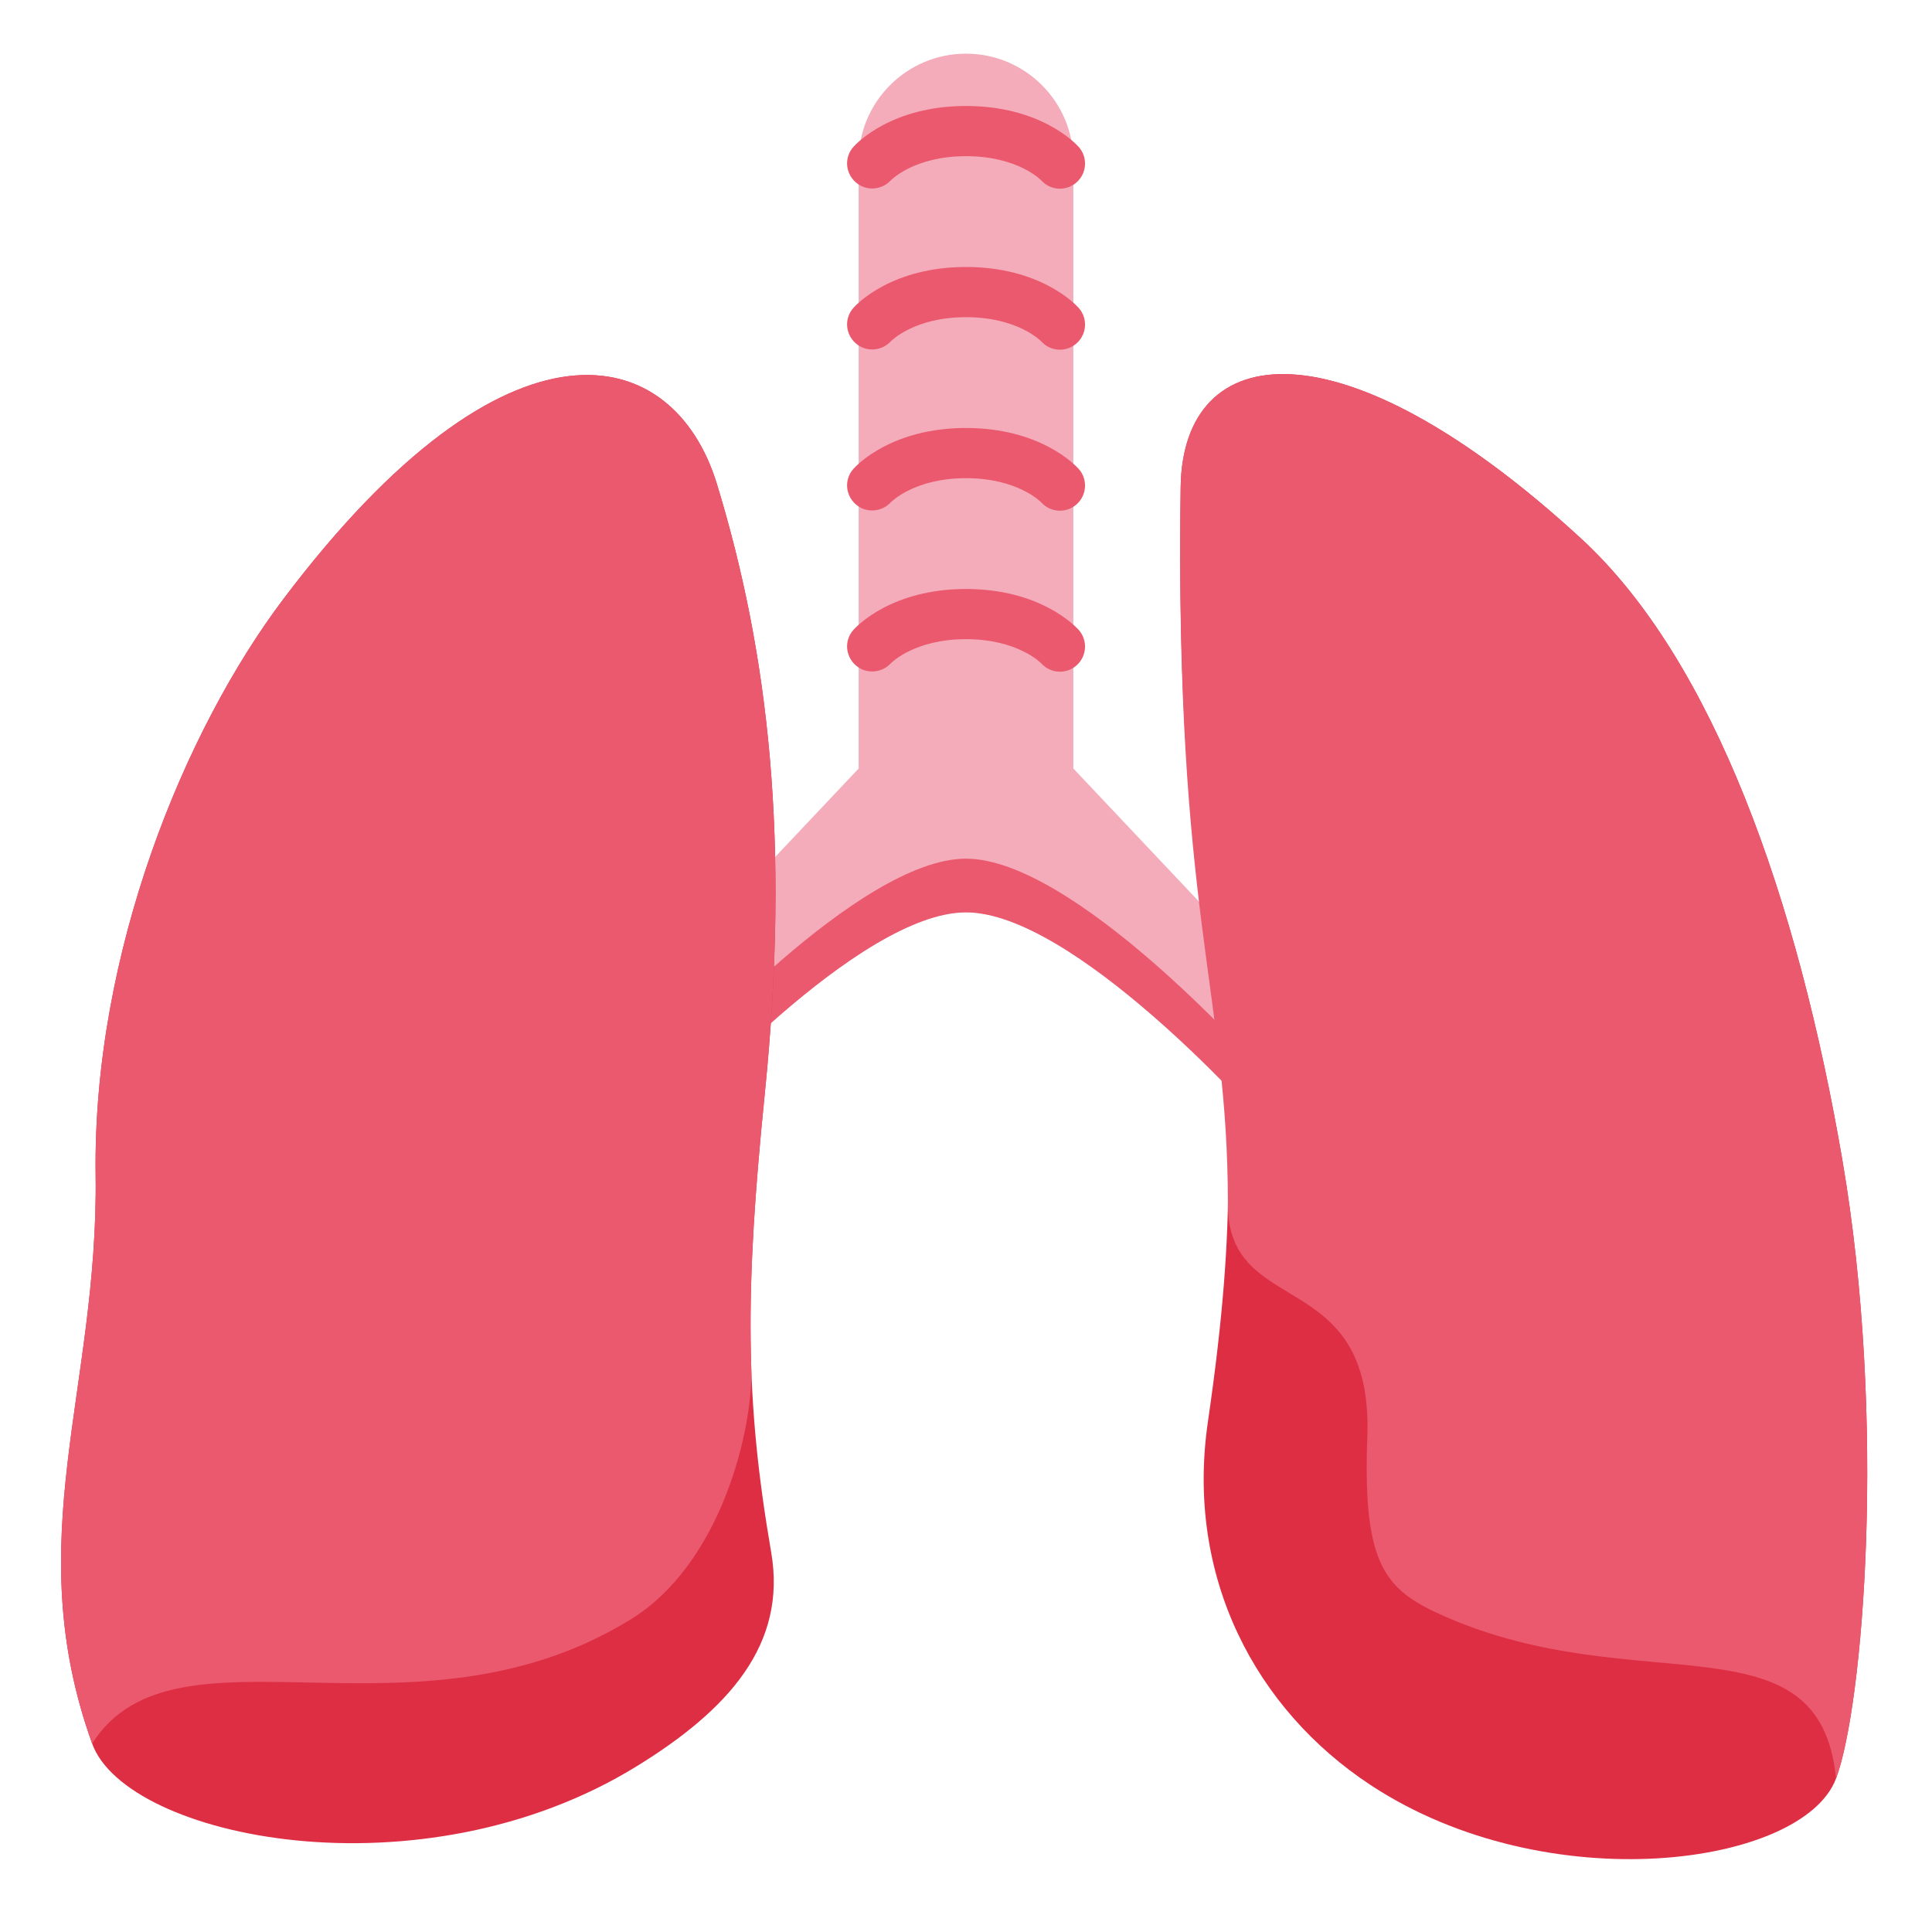
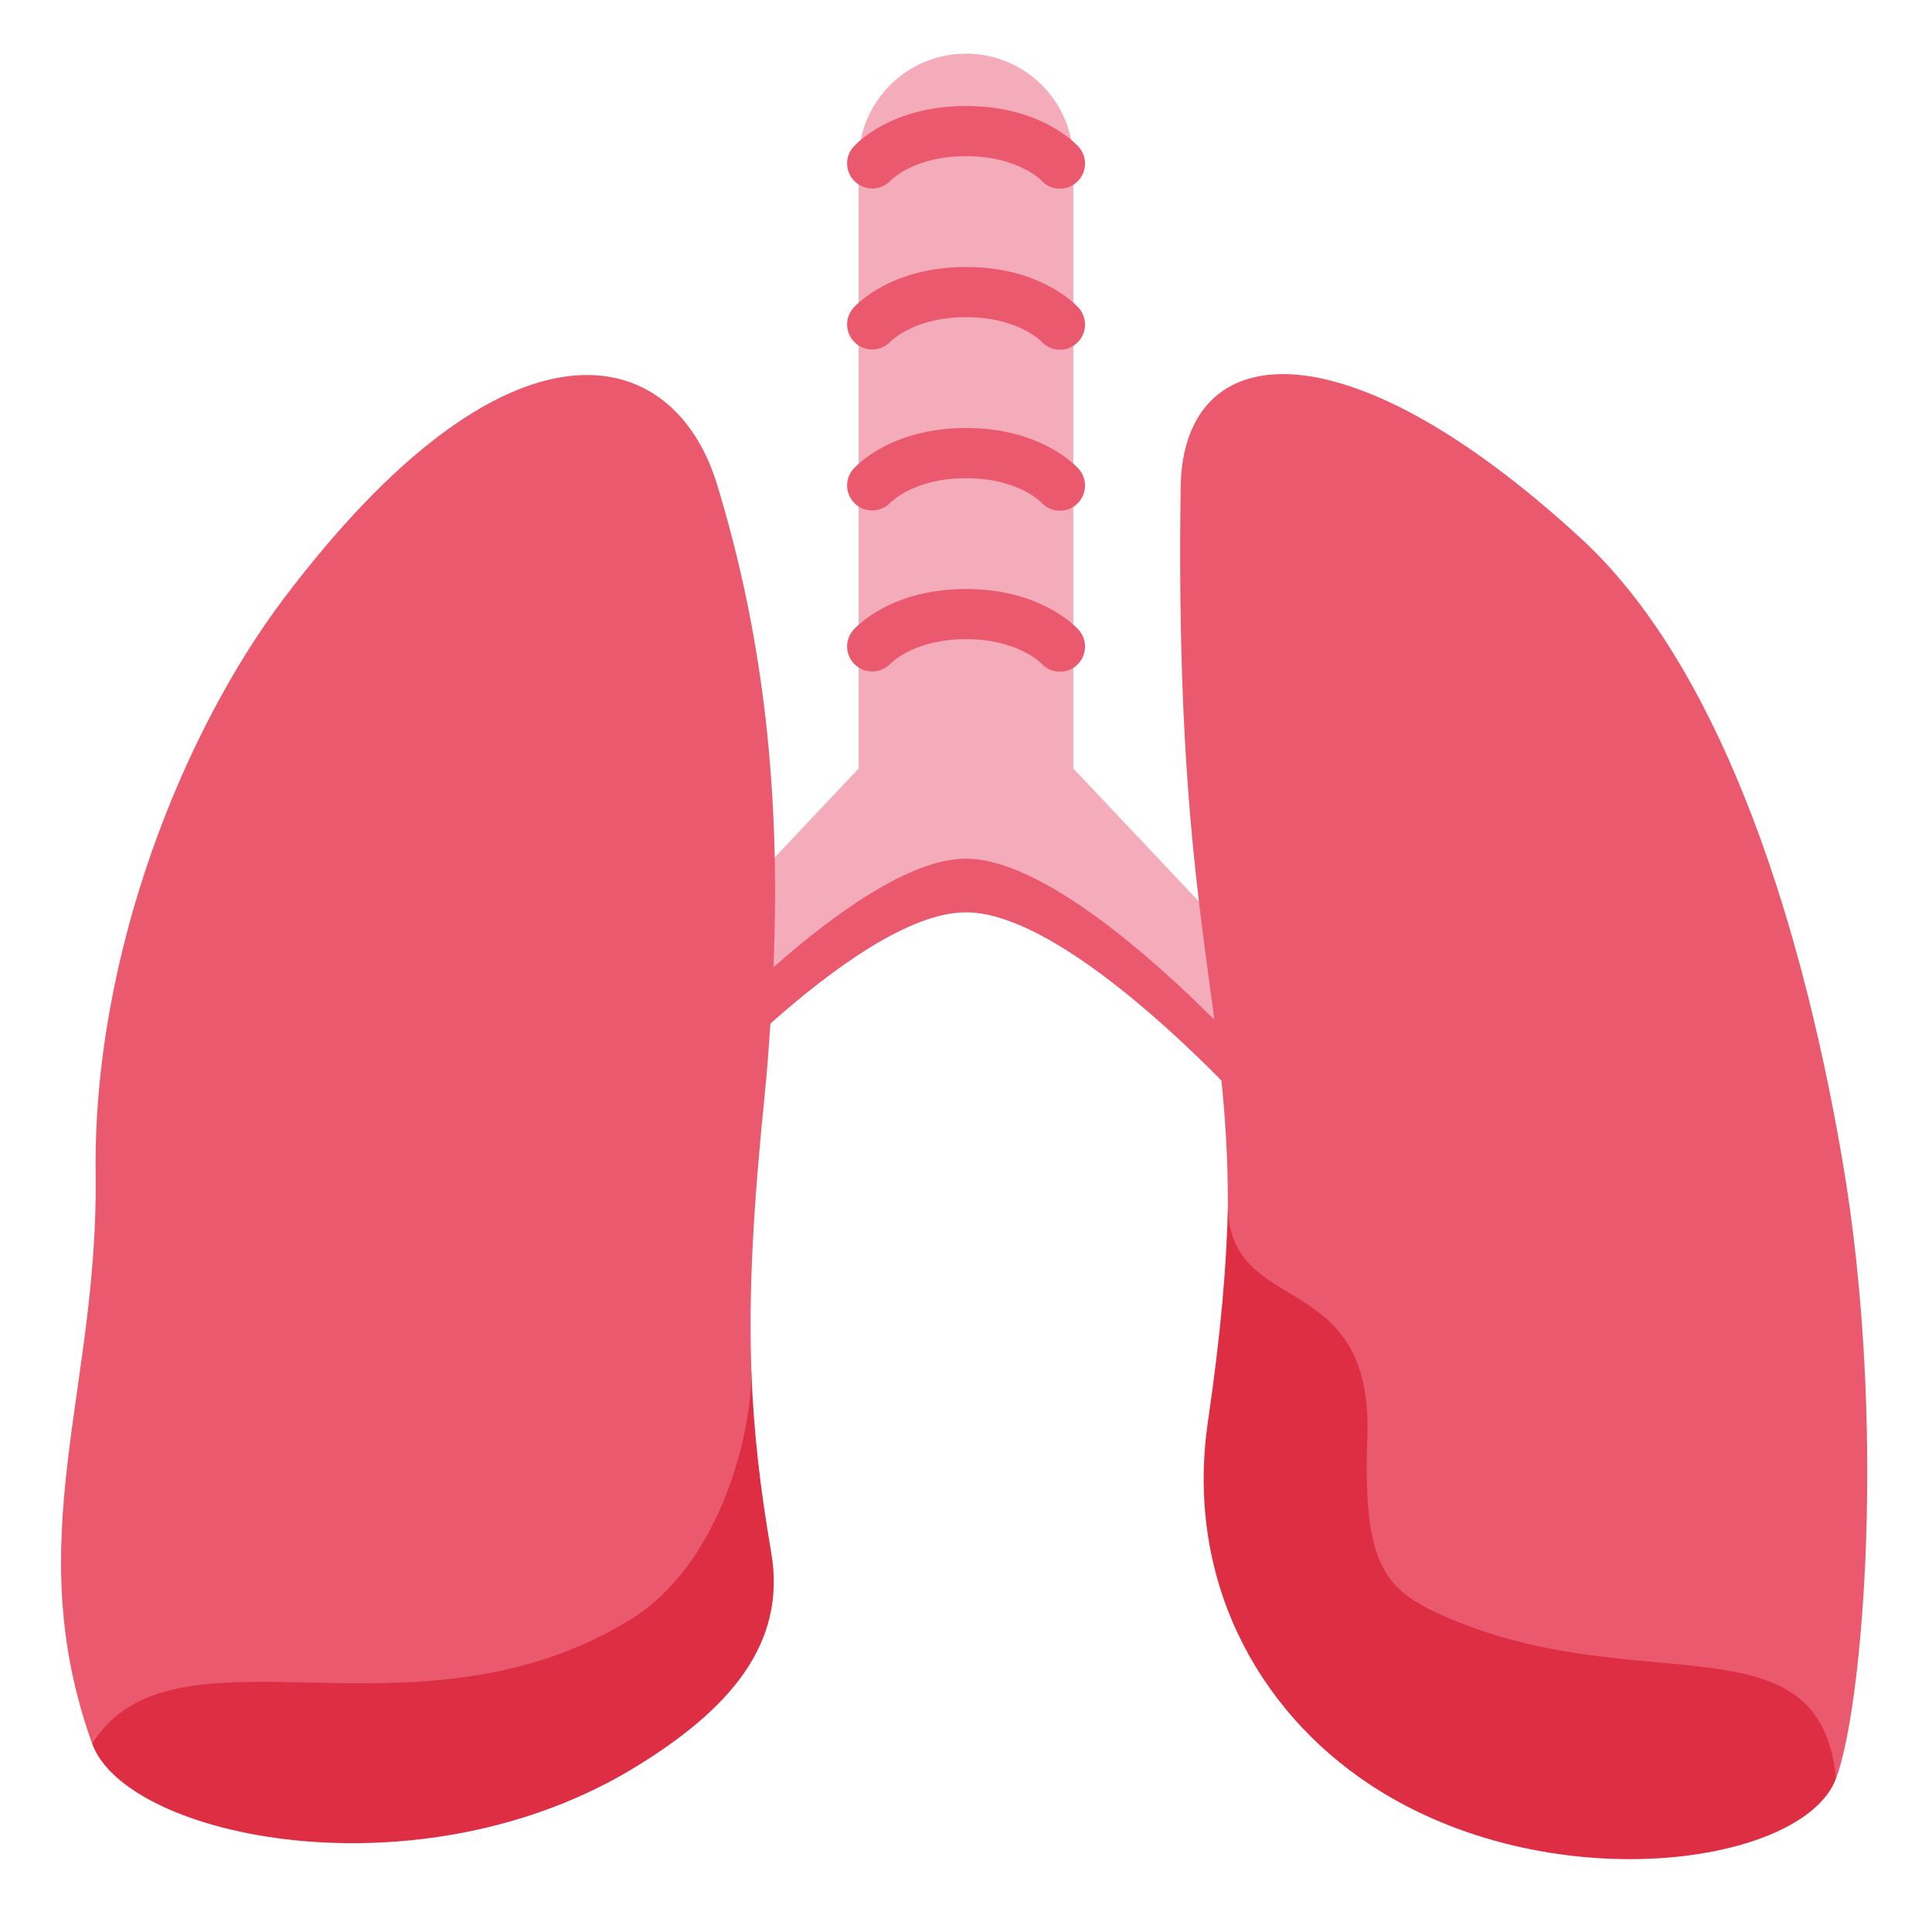
- <svg xmlns="http://www.w3.org/2000/svg" viewBox="0 0 36 36">
-   <path fill="#F4ABBA" d="M24.625 19.219L20 14.32V3c0-1.104-.896-2-2-2s-2 .896-2 2v11.32l-4.625 4.9c-.432.345-.501.974-.156 1.406.198.246.488.374.781.374.219 0 .44-.071.624-.219C12.625 20.781 16 17 18 17s5.375 3.781 5.375 3.781c.185.148.405.219.624.219.294 0 .584-.129.782-.375.345-.432.275-1.061-.156-1.406z" />
-   <path fill="#EA596E" d="M24.781 19.625c-.198.246-.488.375-.782.375-.219 0-.439-.071-.624-.219C23.375 19.781 20 16 18 16s-5.375 3.781-5.375 3.781c-.185.148-.405.219-.625.219-.293 0-.584-.128-.781-.375-.033-.042-.044-.091-.07-.136-.209.348-.199.8.07 1.136.198.247.488.375.781.375.219 0 .44-.071.624-.219C12.625 20.781 16 17 18 17s5.375 3.781 5.375 3.781c.185.148.405.219.624.219.294 0 .584-.129.782-.375.268-.336.278-.788.07-1.136-.026.045-.037.095-.07.136z" />
-   <path fill="#DD2E44" d="M13.36 9.023c-.811-2.656-3.881-3.427-8.079 2.139-1.842 2.442-3.555 6.594-3.499 10.737.054 3.996-1.431 6.788-.065 10.59.633 1.762 6.119 2.911 10.158.416 1.691-1.044 2.792-2.257 2.495-3.98-.487-2.826-.495-4.843-.119-8.554.475-4.694.072-8.192-.891-11.348z" />
-   <path fill="#EA596E" d="M13.36 9.023c-.811-2.656-3.881-3.427-8.079 2.139-1.842 2.442-3.555 6.594-3.499 10.737.054 3.996-1.431 6.788-.065 10.59 1.545-2.436 6 .178 10.04-2.317 1.691-1.044 2.28-3.56 2.242-4.693-.049-1.464.041-3.017.253-5.109.474-4.693.071-8.191-.892-11.347z" />
-   <path fill="#DD2E44" d="M22 9.075c.04-2.777 3.003-3.141 7.459.958 2.483 2.284 4.044 6.757 4.871 11.584.832 4.856.387 10.182-.119 11.525-.614 1.628-5.371 2.294-8.673.119-2.128-1.401-3.455-3.863-3.03-6.772 1.129-7.723-.653-7.248-.508-17.414z" />
-   <path fill="#EA596E" d="M22 9.075c.04-2.777 3.003-3.141 7.459.958 2.483 2.284 4.044 6.757 4.871 11.584.832 4.856.387 10.182-.119 11.525-.297-3.089-3.683-1.426-7.307-3.03-1.089-.482-1.515-.926-1.426-3.327.119-3.208-2.598-2.198-2.598-4.34.001-3.97-.994-5.397-.88-13.37zm-2.25-5.559c-.128 0-.255-.052-.348-.155-.012-.013-.444-.451-1.402-.451s-1.389.437-1.407.456c-.177.185-.471.196-.658.022-.187-.174-.203-.462-.032-.652.07-.078.723-.761 2.097-.761s2.027.683 2.098.76c.173.192.157.488-.035.661-.089.08-.202.12-.313.12zm0 3c-.128 0-.255-.052-.348-.155-.012-.013-.444-.451-1.402-.451s-1.389.437-1.407.456c-.177.185-.471.196-.658.022s-.203-.462-.032-.652c.07-.078.723-.761 2.097-.761s2.027.683 2.098.76c.173.192.157.488-.035.661-.089.08-.202.12-.313.12zm0 3c-.128 0-.255-.052-.348-.155-.012-.013-.444-.451-1.402-.451s-1.389.437-1.407.456c-.177.184-.471.196-.658.022-.187-.174-.203-.462-.032-.652.07-.078.723-.761 2.097-.761s2.027.683 2.098.76c.173.192.157.488-.035.661-.089.08-.202.12-.313.12zm0 3c-.128 0-.255-.052-.348-.155-.012-.013-.444-.451-1.402-.451s-1.389.437-1.407.456c-.177.185-.471.196-.658.022s-.203-.462-.032-.652c.07-.078.723-.761 2.097-.761s2.027.683 2.098.76c.173.192.157.488-.035.661-.089.08-.202.12-.313.12z" />
+ <svg xmlns="http://www.w3.org/2000/svg" version="1.1" id="Layer_1" x="0px" y="0px" width="36px" height="36px" viewBox="0 0 36 36" enable-background="new 0 0 36 36" xml:space="preserve">
+   <path fill="#F4ABBA" d="M24.625,19.219L20,14.32V3c0-1.104-0.896-2-2-2s-2,0.896-2,2v11.32l-4.625,4.9l1.139,1.084  c0.001,0,3.487-3.731,5.487-3.731s5.45,3.631,5.45,3.631L24.625,19.219z" />
+   <path fill="#DD2E44" d="M1.717,32.489c0.633,1.762,6.119,2.911,10.158,0.416c1.691-1.044,2.792-2.257,2.495-3.98  c-0.208-1.21-0.329-2.271-0.37-3.381C14,25.544,2.119,27.794,1.717,32.489z" />
+   <path fill="#DD2E44" d="M34.211,33.142c-0.614,1.628-5.371,2.294-8.673,0.119c-2.128-1.401-3.455-3.863-3.03-6.772  c0.244-1.667,0.352-2.952,0.373-4.044C22.881,22.445,34.487,27.78,34.211,33.142z" />
+   <path fill="#EA596E" d="M34.33,21.617c-0.827-4.827-2.388-9.3-4.871-11.584C25.003,5.934,22.04,6.298,22,9.075  c-0.076,5.329,0.342,7.732,0.628,9.927C21.521,17.895,19.418,16,18,16c-1.047,0-2.468,1.036-3.587,2.023  c0.146-3.548-0.258-6.397-1.053-9c-0.811-2.656-3.881-3.427-8.079,2.139c-1.842,2.442-3.555,6.594-3.499,10.737  c0.054,3.996-1.431,6.788-0.065,10.59c1.545-2.436,6,0.178,10.04-2.317c1.691-1.044,2.28-3.56,2.242-4.693  c-0.049-1.464,0.041-3.017,0.253-5.109c0.045-0.446,0.075-0.872,0.104-1.297C15.484,18.071,16.935,17,18,17  c1.475,0,3.695,2.055,4.76,3.134c0.072,0.713,0.12,1.452,0.12,2.311c0,2.142,2.717,1.132,2.598,4.34  c-0.089,2.401,0.337,2.845,1.426,3.327c3.624,1.604,7.01-0.059,7.307,3.03C34.717,31.799,35.162,26.473,34.33,21.617z" />
+   <path fill="#EA596E" d="M19.75,3.516c-0.128,0-0.255-0.052-0.348-0.155C19.39,3.348,18.958,2.91,18,2.91s-1.389,0.437-1.407,0.456  c-0.177,0.185-0.471,0.196-0.658,0.022c-0.187-0.174-0.203-0.462-0.032-0.652c0.07-0.078,0.723-0.761,2.097-0.761  s2.027,0.683,2.098,0.76c0.173,0.192,0.157,0.488-0.035,0.661C19.974,3.476,19.861,3.516,19.75,3.516z" />
+   <path fill="#EA596E" d="M19.75,6.516c-0.128,0-0.255-0.052-0.348-0.155C19.39,6.348,18.958,5.91,18,5.91s-1.389,0.437-1.407,0.456  c-0.177,0.185-0.471,0.196-0.658,0.022s-0.203-0.462-0.032-0.652c0.07-0.078,0.723-0.761,2.097-0.761s2.027,0.683,2.098,0.76  c0.173,0.192,0.157,0.488-0.035,0.661C19.974,6.476,19.861,6.516,19.75,6.516z" />
+   <path fill="#EA596E" d="M19.75,9.516c-0.128,0-0.255-0.052-0.348-0.155C19.39,9.348,18.958,8.91,18,8.91s-1.389,0.437-1.407,0.456  c-0.177,0.184-0.471,0.196-0.658,0.022c-0.187-0.174-0.203-0.462-0.032-0.652c0.07-0.078,0.723-0.761,2.097-0.761  s2.027,0.683,2.098,0.76c0.173,0.192,0.157,0.488-0.035,0.661C19.974,9.476,19.861,9.516,19.75,9.516z" />
+   <path fill="#EA596E" d="M19.75,12.516c-0.128,0-0.255-0.052-0.348-0.155C19.39,12.348,18.958,11.91,18,11.91  s-1.389,0.437-1.407,0.456c-0.177,0.185-0.471,0.196-0.658,0.022s-0.203-0.462-0.032-0.652c0.07-0.078,0.723-0.761,2.097-0.761  s2.027,0.683,2.098,0.76c0.173,0.192,0.157,0.488-0.035,0.661C19.974,12.476,19.861,12.516,19.75,12.516z" />
</svg>
